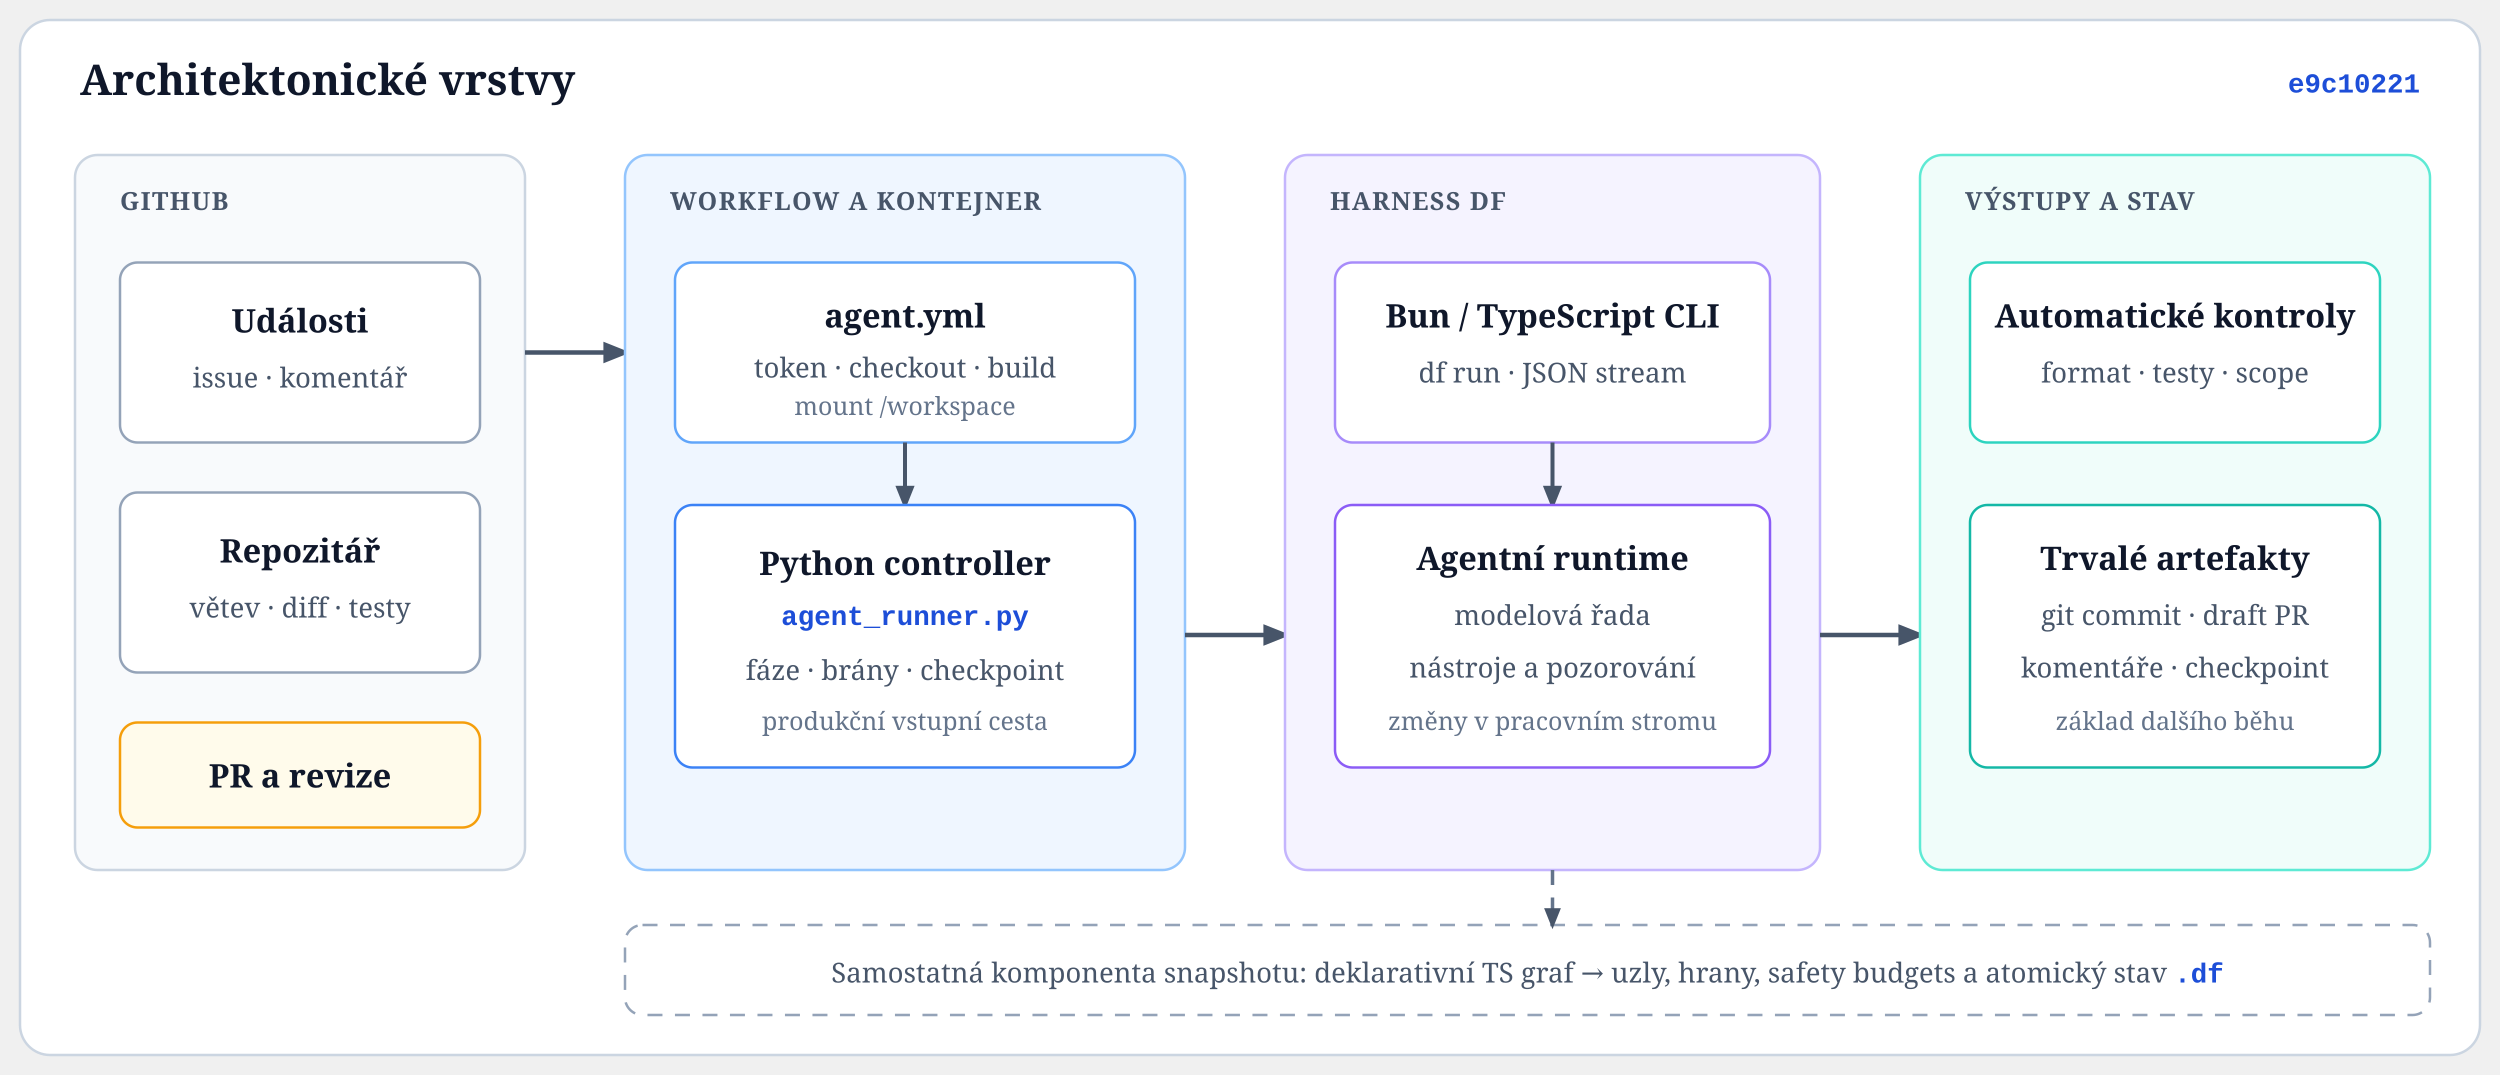
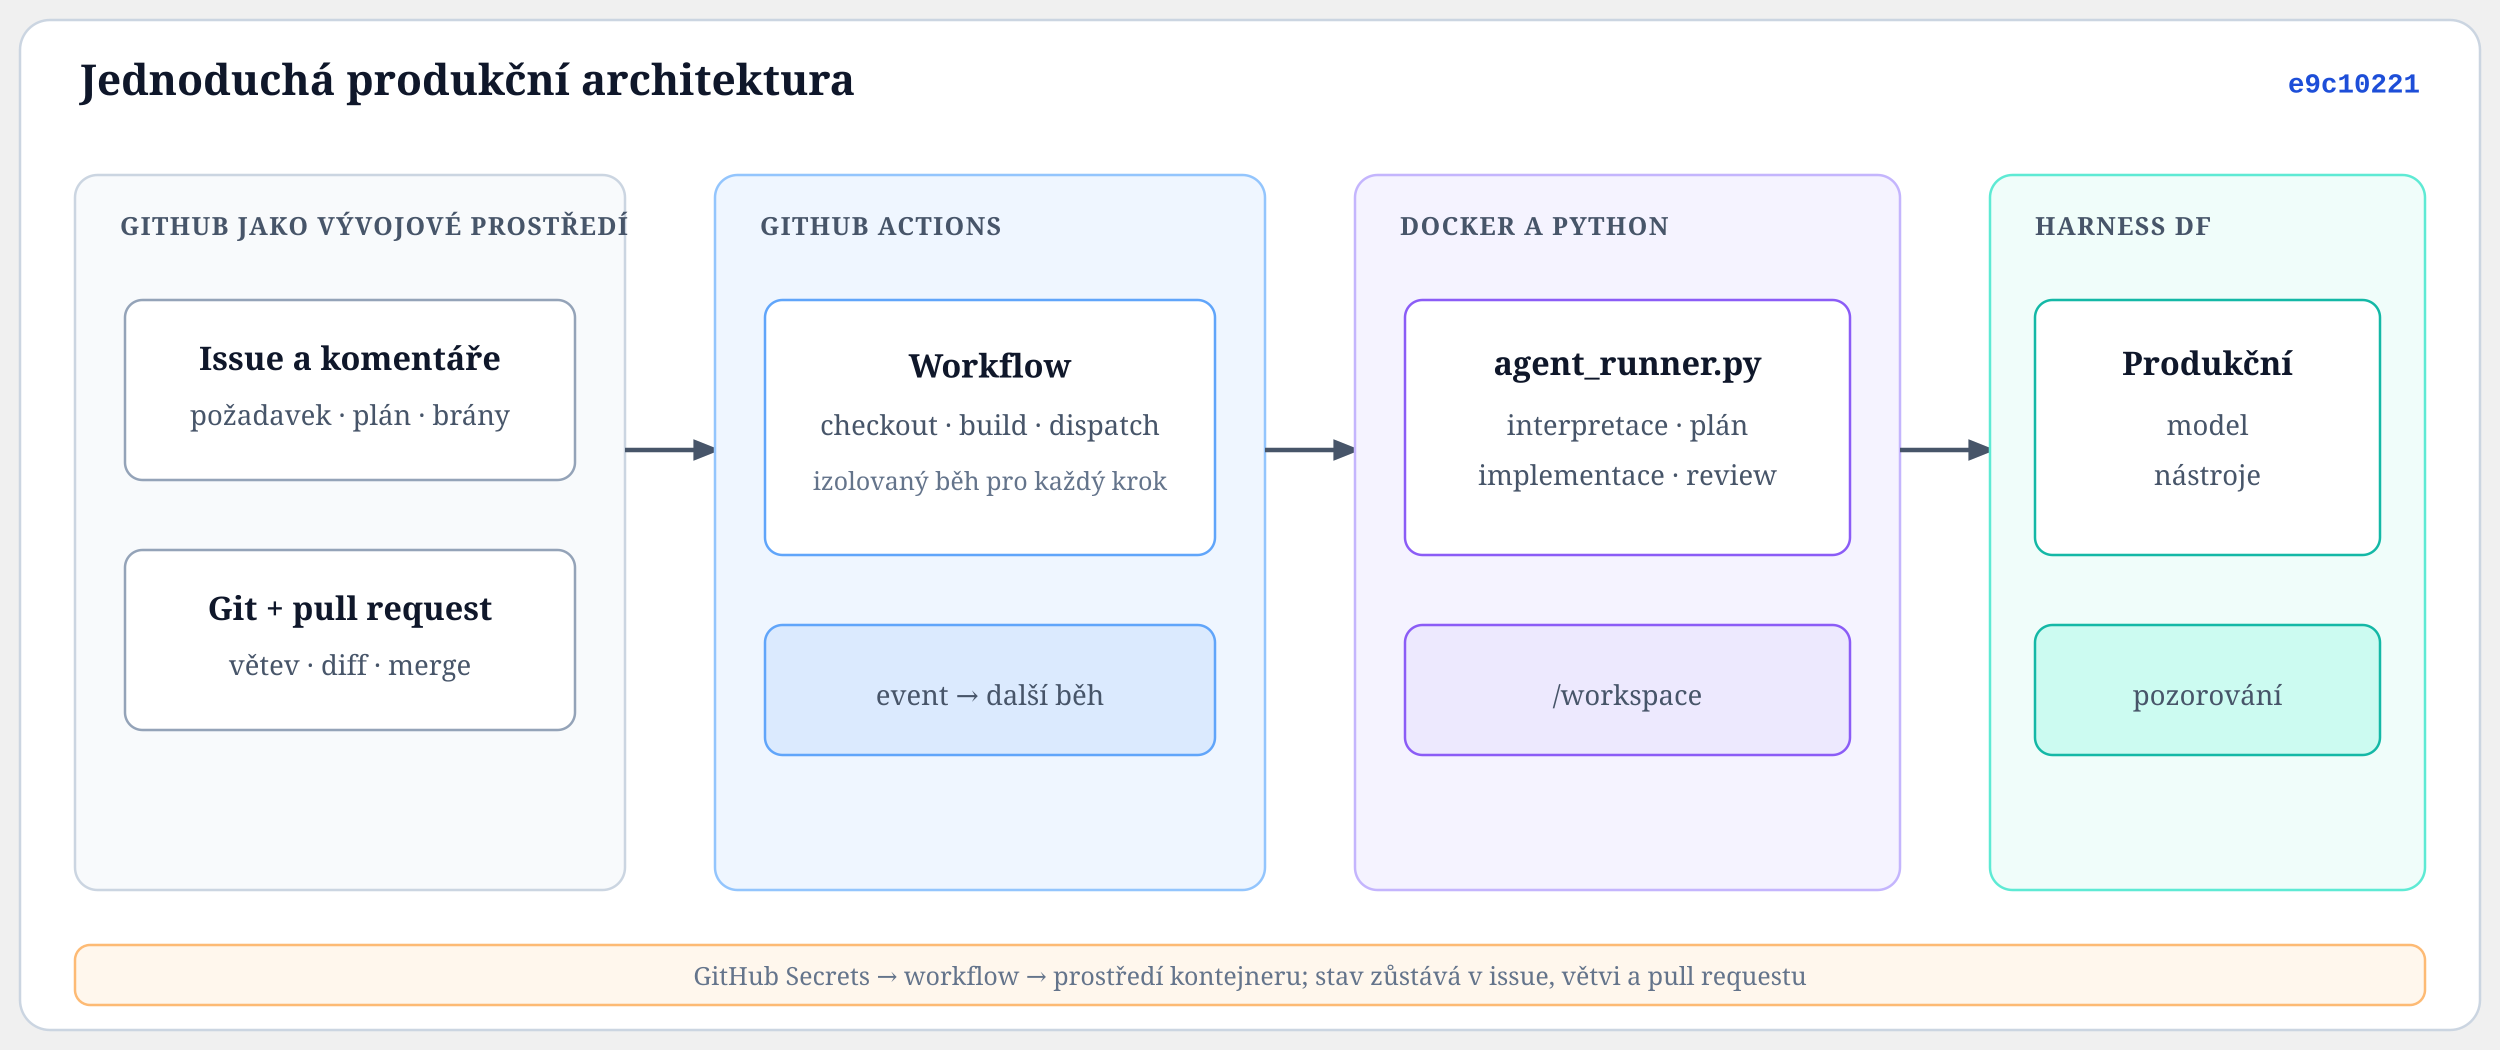
- <svg xmlns="http://www.w3.org/2000/svg" viewBox="0 0 1000 430" role="img" aria-labelledby="title desc">
+ <svg xmlns="http://www.w3.org/2000/svg" viewBox="0 0 1000 420" role="img" aria-labelledby="title desc">
  <defs>
    <marker id="arrow" viewBox="0 0 10 10" refX="8" refY="5" markerWidth="6" markerHeight="6" orient="auto">
      <path d="M0 1L10 5L0 9Z" fill="#475569" />
    </marker>
    <style>
-       .title{font:700 17px Caladea,serif;fill:#0f172a}.rev{font:700 11px 'Courier New',monospace;fill:#1d4ed8}.layer{font:700 10px Caladea,serif;letter-spacing:.55px;fill:#475569}.head{font:700 13px Caladea,serif;fill:#0f172a}.body{font:11px Caladea,serif;fill:#475569}.small{font:10px Caladea,serif;fill:#64748b}.dash{stroke-dasharray:6 5}
+       .title{font:700 17px Caladea,serif;fill:#0f172a}.rev{font:700 11px 'Courier New',monospace;fill:#1d4ed8}.layer{font:700 10px Caladea,serif;letter-spacing:.55px;fill:#475569}.head{font:700 13px Caladea,serif;fill:#0f172a}.body{font:11px Caladea,serif;fill:#475569}.small{font:10px Caladea,serif;fill:#64748b}
    </style>
  </defs>
-   <rect x="8" y="8" width="984" height="414" rx="12" fill="#fff" stroke="#cbd5e1" />
-   <text x="32" y="38" class="title">Architektonické vrstvy</text>
+   <rect x="8" y="8" width="984" height="404" rx="12" fill="#fff" stroke="#cbd5e1" />
+   <text x="32" y="38" class="title">Jednoduchá produkční architektura</text>
  <text x="968" y="37" text-anchor="end" class="rev">e9c10221</text>
-   <rect x="30" y="62" width="180" height="286" rx="9" fill="#f8fafc" stroke="#cbd5e1" />
-   <text x="48" y="84" class="layer">GITHUB</text>
+   <rect x="30" y="70" width="220" height="286" rx="9" fill="#f8fafc" stroke="#cbd5e1" />
+   <text x="48" y="94" class="layer">GITHUB JAKO VÝVOJOVÉ PROSTŘEDÍ</text>
  <g>
-     <rect x="48" y="105" width="144" height="72" rx="7" fill="#fff" stroke="#94a3b8" />
-     <text x="120" y="133" text-anchor="middle" class="head">Události</text>
-     <text x="120" y="155" text-anchor="middle" class="body">issue · komentář</text>
+     <rect x="50" y="120" width="180" height="72" rx="7" fill="#fff" stroke="#94a3b8" />
+     <text x="140" y="148" text-anchor="middle" class="head">Issue a komentáře</text>
+     <text x="140" y="170" text-anchor="middle" class="body">požadavek · plán · brány</text>
  </g>
  <g>
-     <rect x="48" y="197" width="144" height="72" rx="7" fill="#fff" stroke="#94a3b8" />
-     <text x="120" y="225" text-anchor="middle" class="head">Repozitář</text>
-     <text x="120" y="247" text-anchor="middle" class="body">větev · diff · testy</text>
+     <rect x="50" y="220" width="180" height="72" rx="7" fill="#fff" stroke="#94a3b8" />
+     <text x="140" y="248" text-anchor="middle" class="head">Git + pull request</text>
+     <text x="140" y="270" text-anchor="middle" class="body">větev · diff · merge</text>
+   </g>
+   <path d="M250 180H286" stroke="#475569" stroke-width="1.8" fill="none" marker-end="url(#arrow)" />
+   <rect x="286" y="70" width="220" height="286" rx="9" fill="#eff6ff" stroke="#93c5fd" />
+   <text x="304" y="94" class="layer">GITHUB ACTIONS</text>
+   <g>
+     <rect x="306" y="120" width="180" height="102" rx="7" fill="#fff" stroke="#60a5fa" />
+     <text x="396" y="151" text-anchor="middle" class="head">Workflow</text>
+     <text x="396" y="174" text-anchor="middle" class="body">checkout · build · dispatch</text>
+     <text x="396" y="196" text-anchor="middle" class="small">izolovaný běh pro každý krok</text>
  </g>
  <g>
-     <rect x="48" y="289" width="144" height="42" rx="7" fill="#fffbeb" stroke="#f59e0b" />
-     <text x="120" y="315" text-anchor="middle" class="head">PR a revize</text>
+     <rect x="306" y="250" width="180" height="52" rx="7" fill="#dbeafe" stroke="#60a5fa" />
+     <text x="396" y="282" text-anchor="middle" class="body">event → další běh</text>
  </g>
-   <path d="M210 141H250" stroke="#475569" stroke-width="1.8" fill="none" marker-end="url(#arrow)" />
-   <rect x="250" y="62" width="224" height="286" rx="9" fill="#eff6ff" stroke="#93c5fd" />
-   <text x="268" y="84" class="layer">WORKFLOW A KONTEJNER</text>
+   <path d="M506 180H542" stroke="#475569" stroke-width="1.8" fill="none" marker-end="url(#arrow)" />
+   <rect x="542" y="70" width="218" height="286" rx="9" fill="#f5f3ff" stroke="#c4b5fd" />
+   <text x="560" y="94" class="layer">DOCKER A PYTHON</text>
  <g>
-     <rect x="270" y="105" width="184" height="72" rx="7" fill="#fff" stroke="#60a5fa" />
-     <text x="362" y="131" text-anchor="middle" class="head">agent.yml</text>
-     <text x="362" y="151" text-anchor="middle" class="body">token · checkout · build</text>
-     <text x="362" y="166" text-anchor="middle" class="small">mount /workspace</text>
-   </g>
-   <path d="M362 177V202" stroke="#475569" stroke-width="1.6" fill="none" marker-end="url(#arrow)" />
-   <g>
-     <rect x="270" y="202" width="184" height="105" rx="7" fill="#fff" stroke="#3b82f6" />
-     <text x="362" y="230" text-anchor="middle" class="head">Python controller</text>
-     <text x="362" y="250" text-anchor="middle" class="rev">agent_runner.py</text>
-     <text x="362" y="272" text-anchor="middle" class="body">fáze · brány · checkpoint</text>
-     <text x="362" y="292" text-anchor="middle" class="small">produkční vstupní cesta</text>
-   </g>
-   <path d="M474 254H514" stroke="#475569" stroke-width="1.8" fill="none" marker-end="url(#arrow)" />
-   <rect x="514" y="62" width="214" height="286" rx="9" fill="#f5f3ff" stroke="#c4b5fd" />
-   <text x="532" y="84" class="layer">HARNESS DF</text>
-   <g>
-     <rect x="534" y="105" width="174" height="72" rx="7" fill="#fff" stroke="#a78bfa" />
-     <text x="621" y="131" text-anchor="middle" class="head">Bun / TypeScript CLI</text>
-     <text x="621" y="153" text-anchor="middle" class="body">df run · JSON stream</text>
-   </g>
-   <path d="M621 177V202" stroke="#475569" stroke-width="1.6" fill="none" marker-end="url(#arrow)" />
-   <g>
-     <rect x="534" y="202" width="174" height="105" rx="7" fill="#fff" stroke="#8b5cf6" />
-     <text x="621" y="228" text-anchor="middle" class="head">Agentní runtime</text>
-     <text x="621" y="250" text-anchor="middle" class="body">modelová řada</text>
-     <text x="621" y="271" text-anchor="middle" class="body">nástroje a pozorování</text>
-     <text x="621" y="292" text-anchor="middle" class="small">změny v pracovním stromu</text>
-   </g>
-   <path d="M728 254H768" stroke="#475569" stroke-width="1.8" fill="none" marker-end="url(#arrow)" />
-   <rect x="768" y="62" width="204" height="286" rx="9" fill="#f0fdfa" stroke="#5eead4" />
-   <text x="786" y="84" class="layer">VÝSTUPY A STAV</text>
-   <g>
-     <rect x="788" y="105" width="164" height="72" rx="7" fill="#fff" stroke="#2dd4bf" />
-     <text x="870" y="131" text-anchor="middle" class="head">Automatické kontroly</text>
-     <text x="870" y="153" text-anchor="middle" class="body">format · testy · scope</text>
+     <rect x="562" y="120" width="178" height="102" rx="7" fill="#fff" stroke="#8b5cf6" />
+     <text x="651" y="150" text-anchor="middle" class="head">agent_runner.py</text>
+     <text x="651" y="174" text-anchor="middle" class="body">interpretace · plán</text>
+     <text x="651" y="194" text-anchor="middle" class="body">implementace · review</text>
  </g>
  <g>
-     <rect x="788" y="202" width="164" height="105" rx="7" fill="#fff" stroke="#14b8a6" />
-     <text x="870" y="228" text-anchor="middle" class="head">Trvalé artefakty</text>
-     <text x="870" y="250" text-anchor="middle" class="body">git commit · draft PR</text>
-     <text x="870" y="271" text-anchor="middle" class="body">komentáře · checkpoint</text>
-     <text x="870" y="292" text-anchor="middle" class="small">základ dalšího běhu</text>
+     <rect x="562" y="250" width="178" height="52" rx="7" fill="#ede9fe" stroke="#8b5cf6" />
+     <text x="651" y="282" text-anchor="middle" class="body">/workspace</text>
  </g>
-   <rect x="250" y="370" width="722" height="36" rx="7" fill="#fff" stroke="#94a3b8" class="dash" />
-   <text x="611" y="393" text-anchor="middle" class="body">Samostatná komponenta snapshotu: deklarativní TS graf → uzly, hrany, safety budgets a atomický stav <tspan class="rev">.df</tspan>
-   </text>
-   <path d="M621 348V370" stroke="#64748b" stroke-width="1.4" fill="none" class="dash" marker-end="url(#arrow)" />
+   <path d="M760 180H796" stroke="#475569" stroke-width="1.8" fill="none" marker-end="url(#arrow)" />
+   <rect x="796" y="70" width="174" height="286" rx="9" fill="#f0fdfa" stroke="#5eead4" />
+   <text x="814" y="94" class="layer">HARNESS DF</text>
+   <g>
+     <rect x="814" y="120" width="138" height="102" rx="7" fill="#fff" stroke="#14b8a6" />
+     <text x="883" y="150" text-anchor="middle" class="head">Produkční</text>
+     <text x="883" y="174" text-anchor="middle" class="body">model</text>
+     <text x="883" y="194" text-anchor="middle" class="body">nástroje</text>
+   </g>
+   <g>
+     <rect x="814" y="250" width="138" height="52" rx="7" fill="#ccfbf1" stroke="#14b8a6" />
+     <text x="883" y="282" text-anchor="middle" class="body">pozorování</text>
+   </g>
+   <rect x="30" y="378" width="940" height="24" rx="6" fill="#fff7ed" stroke="#fdba74" />
+   <text x="500" y="394" text-anchor="middle" class="small">GitHub Secrets → workflow → prostředí kontejneru; stav zůstává v issue, větvi a pull requestu</text>
</svg>
